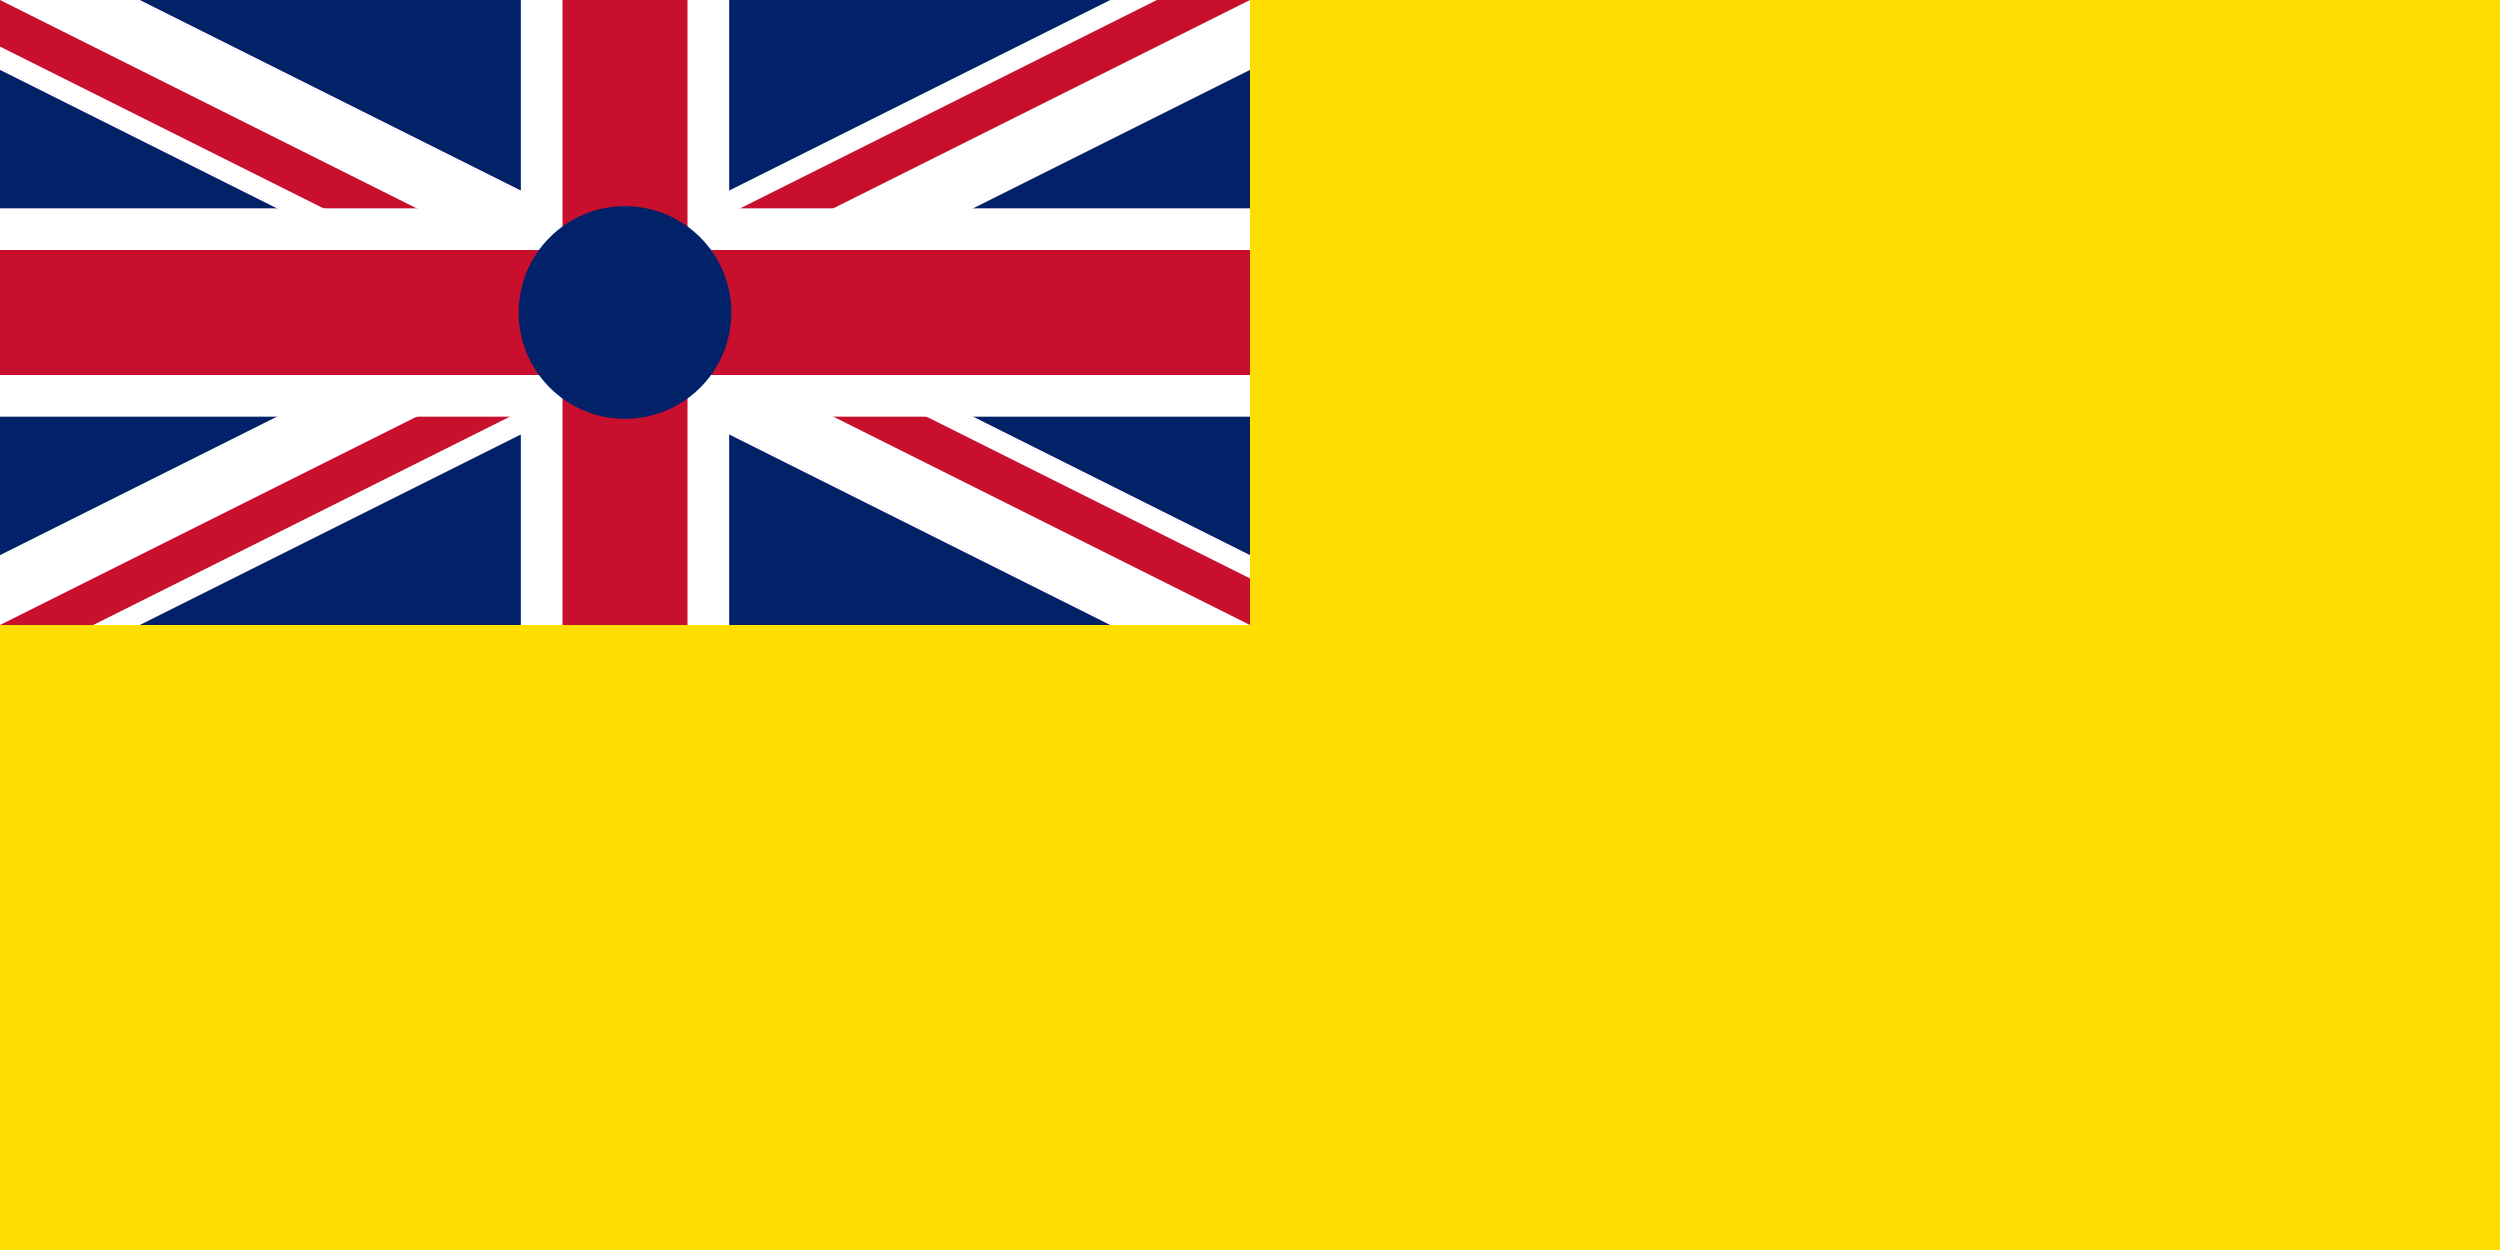
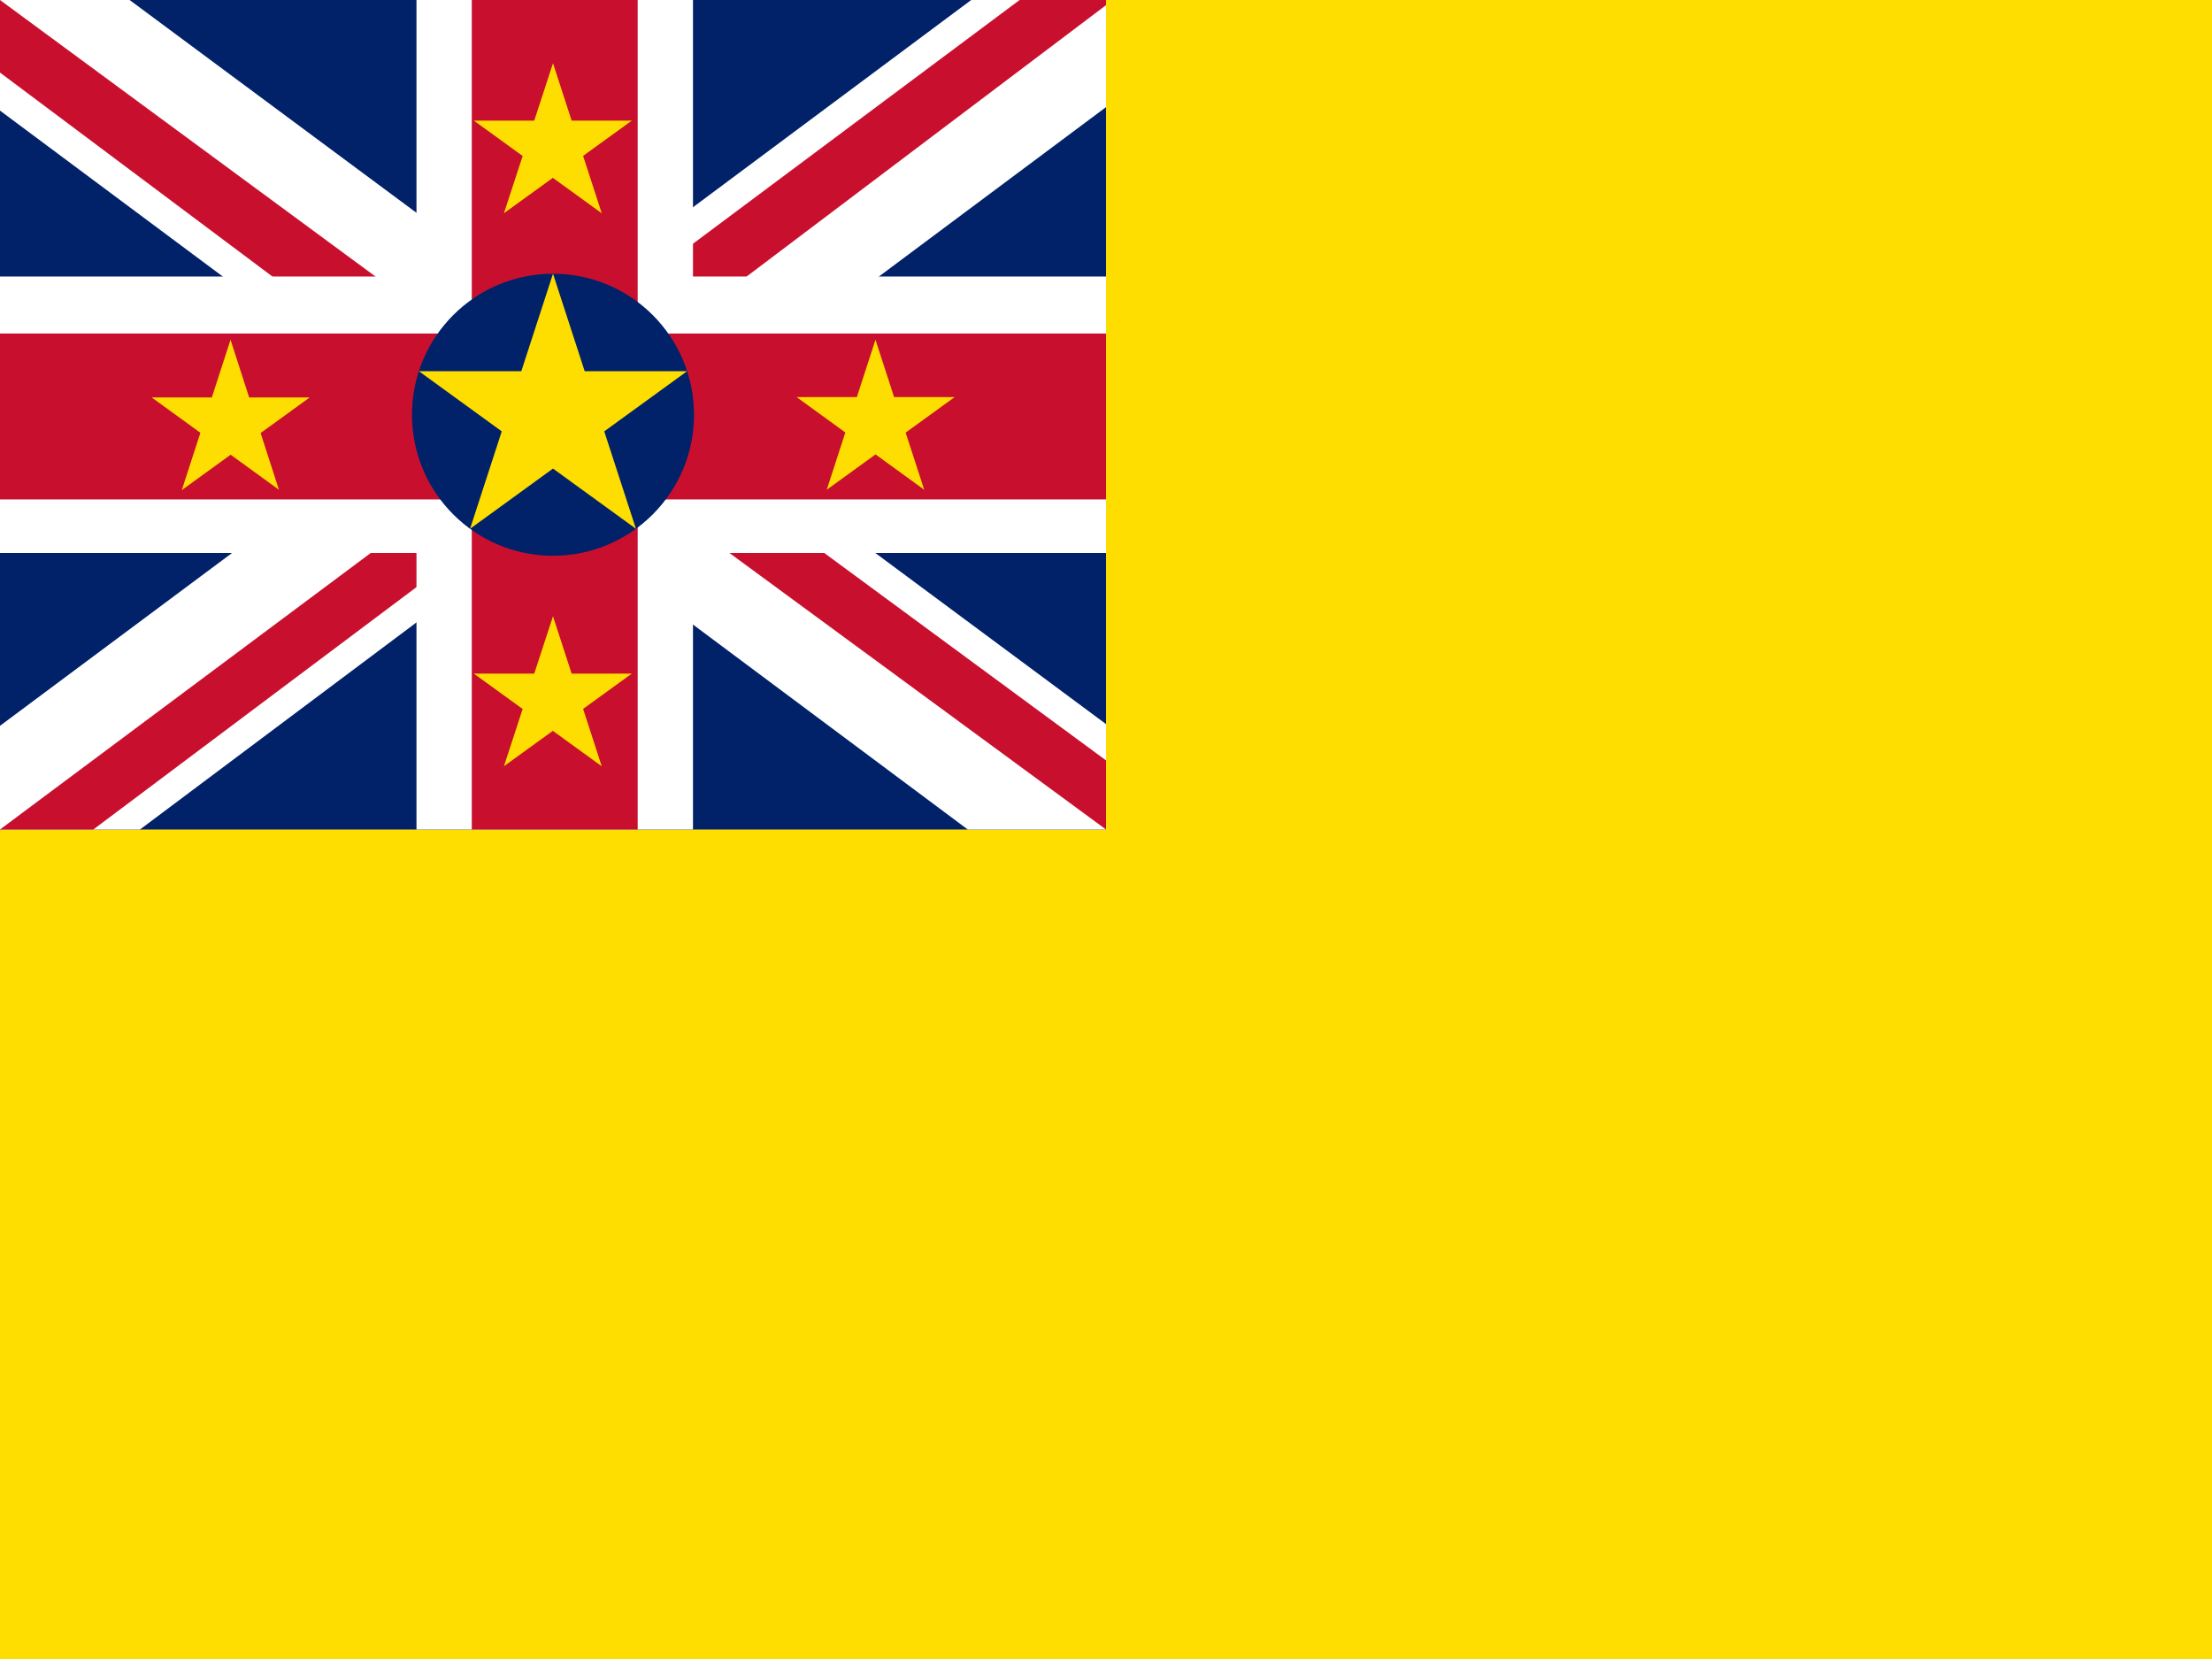
- <svg xmlns="http://www.w3.org/2000/svg" xmlns:xlink="http://www.w3.org/1999/xlink" width="600" height="300" viewBox="0 0 120 60">
-   <clipPath id="a">
-     <path d="M0 0v15h70v15H60zm0 30v10h30V0h30z" />
-   </clipPath>
-   <path fill="#012169" d="M0 0h120v60H0z" />
-   <g stroke="#c8102e" stroke-width="6">
-     <path stroke="#fff" d="m0 0 60 30m0-30L0 30" />
-     <path stroke-width="4" d="m0 0 60 30m0-30L0 30" clip-path="url(#a)" />
-     <path stroke="#fff" stroke-width="10" d="M30 0v40M0 15h70" />
-     <path d="M30 0v40M0 15h70" />
-   </g>
-   <path fill="#fedd00" d="M60 0h60v60H0V30h60z" />
-   <g transform="translate(30,15)">
-     <g transform="scale(5.103905)">
-       <circle r="1" fill="#012169" />
-       <path id="b" fill="#fedd00" d="m0-513674 301930 929245-790463-574305h977066l-790463 574305" transform="scale(0.00000194676)" />
-     </g>
-     <use xlink:href="#b" transform="translate(-17.5,0.29) scale(3)" />
-     <use xlink:href="#b" transform="translate(17.5,0.29) scale(3)" />
-     <use xlink:href="#b" transform="translate(0,10.29) scale(3)" />
-     <use xlink:href="#b" transform="translate(0,-9.71) scale(3)" />
-   </g>
+ <svg xmlns="http://www.w3.org/2000/svg" id="flag-icons-nu" viewBox="0 0 640 480">
+   <path fill="#fedd00" d="M0 0h640v480H0z" />
+   <path fill="#012169" d="M0 0h320v240H0z" />
+   <path fill="#fff" d="m37.5 0 122 90.5L281 0h39v31l-120 89.5 120 89V240h-40l-120-89.5L40.5 240H0v-30l119.5-89L0 32V0z" />
+   <path fill="#c8102e" d="M212 140.5 320 220v20l-135.5-99.5zm-92 10 3 17.5-96 72H0zM320 0v1.5l-124.5 94 1-22L295 0zM0 0l119.5 88h-30L0 21z" />
+   <path fill="#fff" d="M120.5 0v240h80V0zM0 80v80h320V80z" />
+   <path fill="#c8102e" d="M0 96.5v48h320v-48zM136.5 0v240h48V0z" />
+   <circle cx="160" cy="120" r="40.8" fill="#012169" />
+   <path fill="#fedd00" d="m160 79.2 24 73.8-62.8-45.6h77.6L136 153M66.7 98.3l14 43.4L43.9 115h45.7l-37 26.8m200.7-43.5 14.1 43.4-36.9-26.8h45.7l-37 26.8M160 178.3l14.1 43.4-37-26.8h45.7l-37 26.8M160 18.3l14.1 43.4-37-26.8h45.7l-37 26.8" />
</svg>
